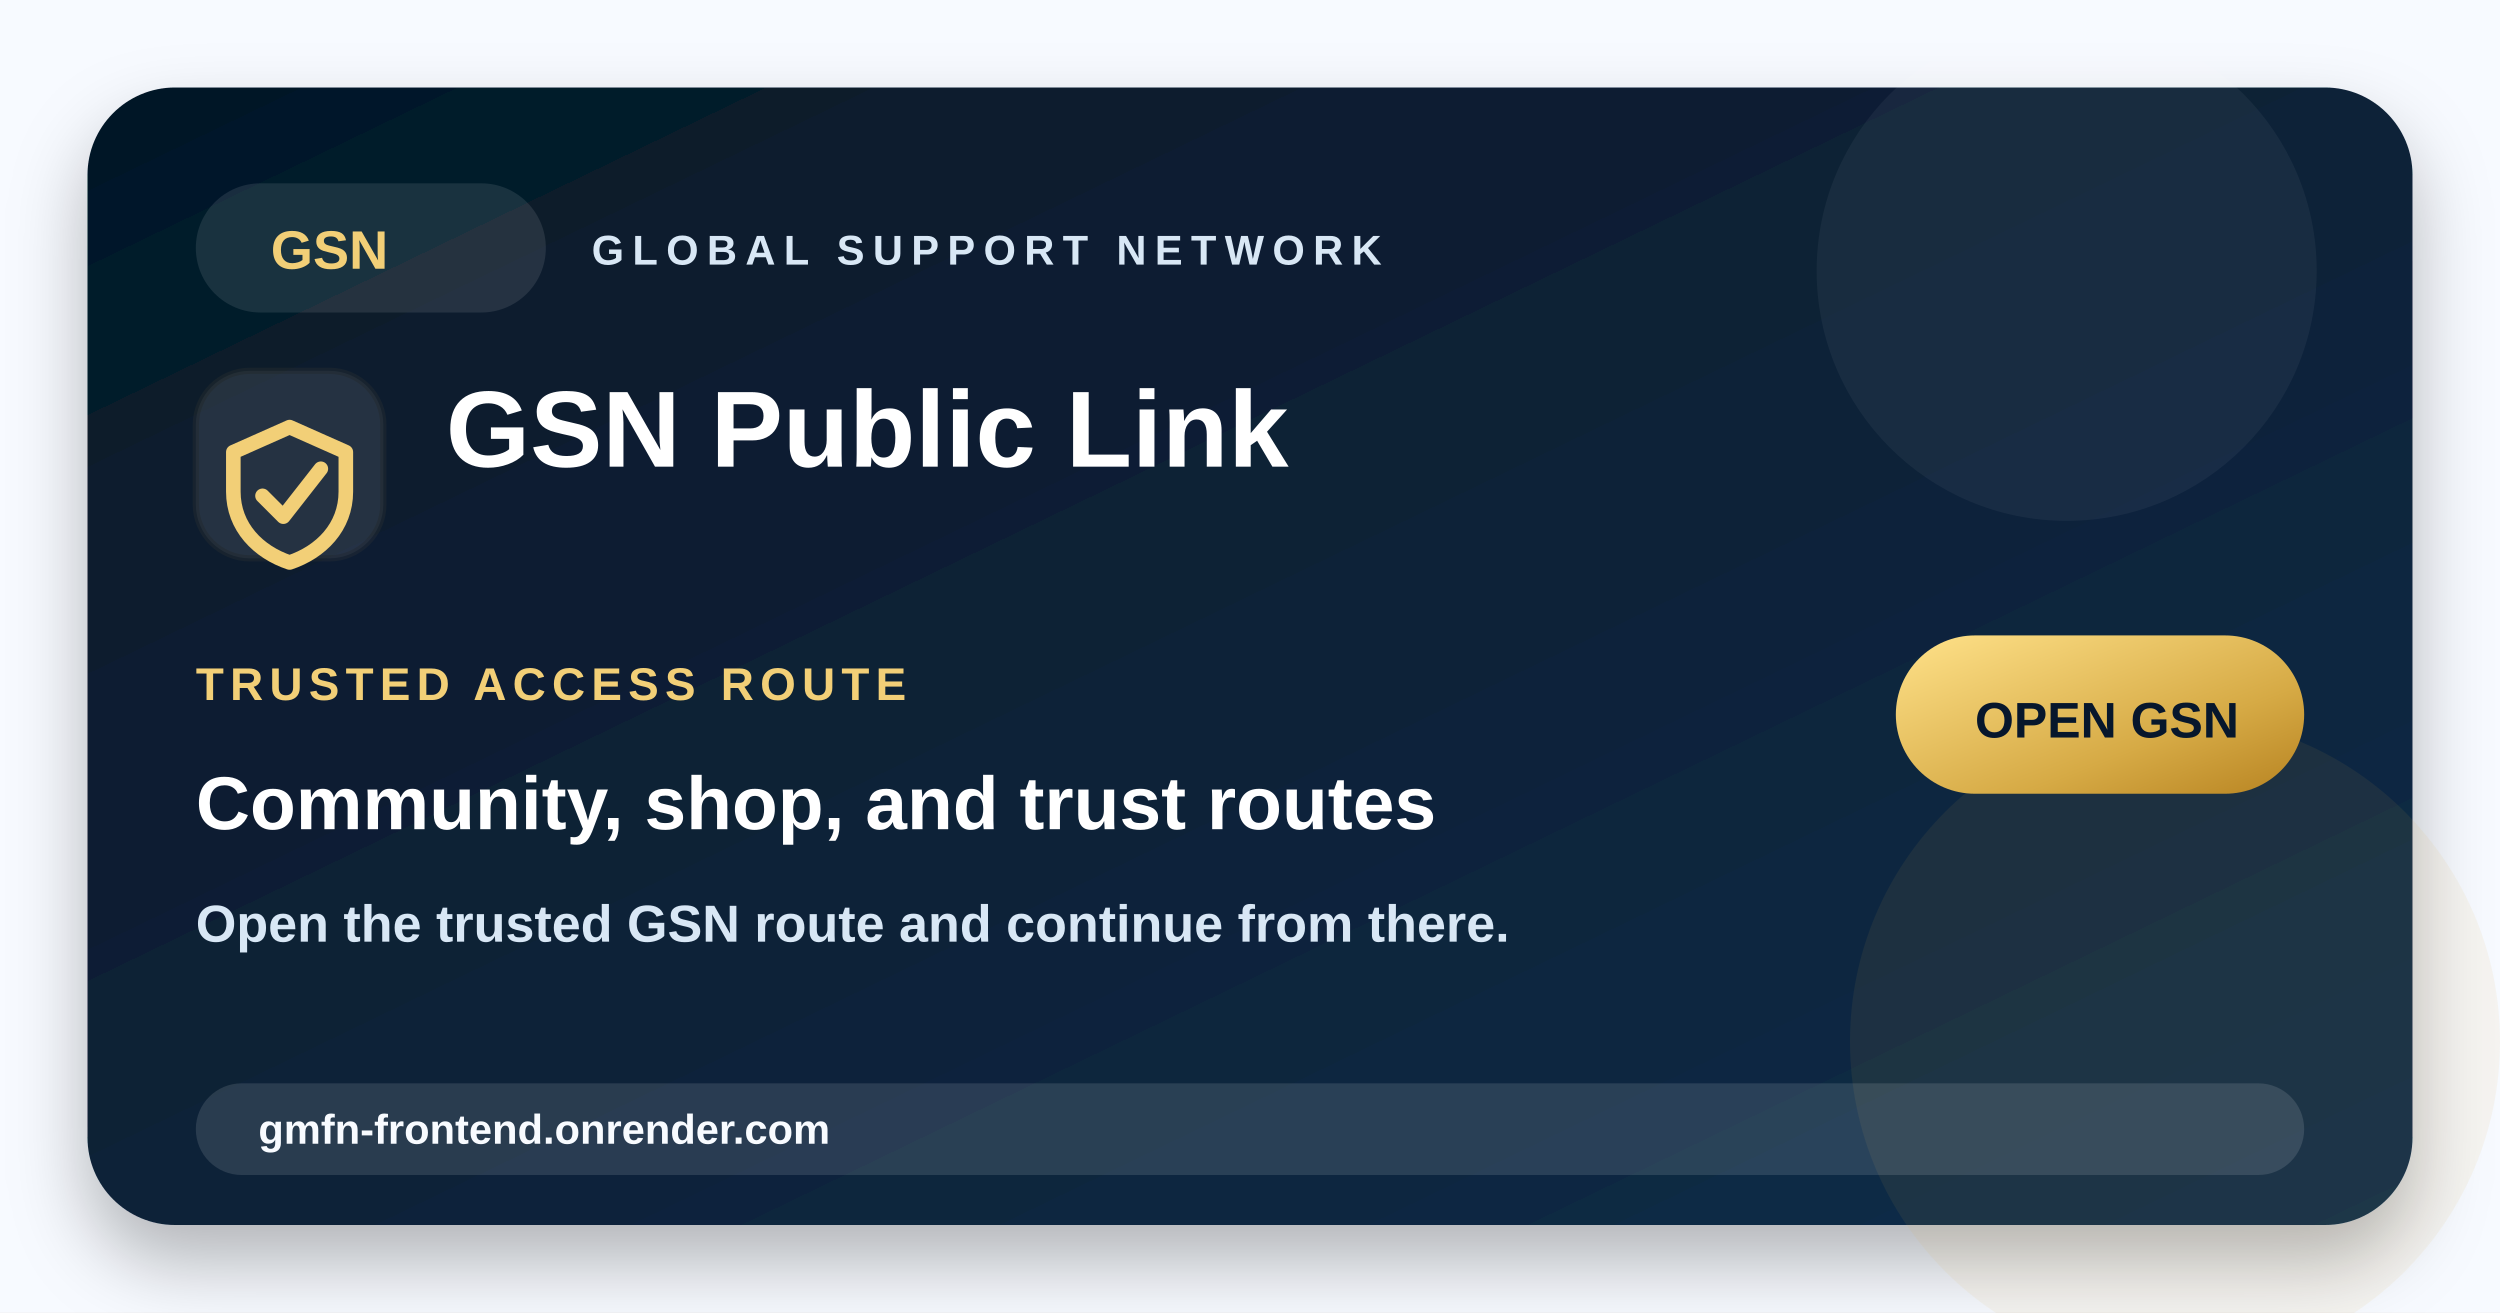
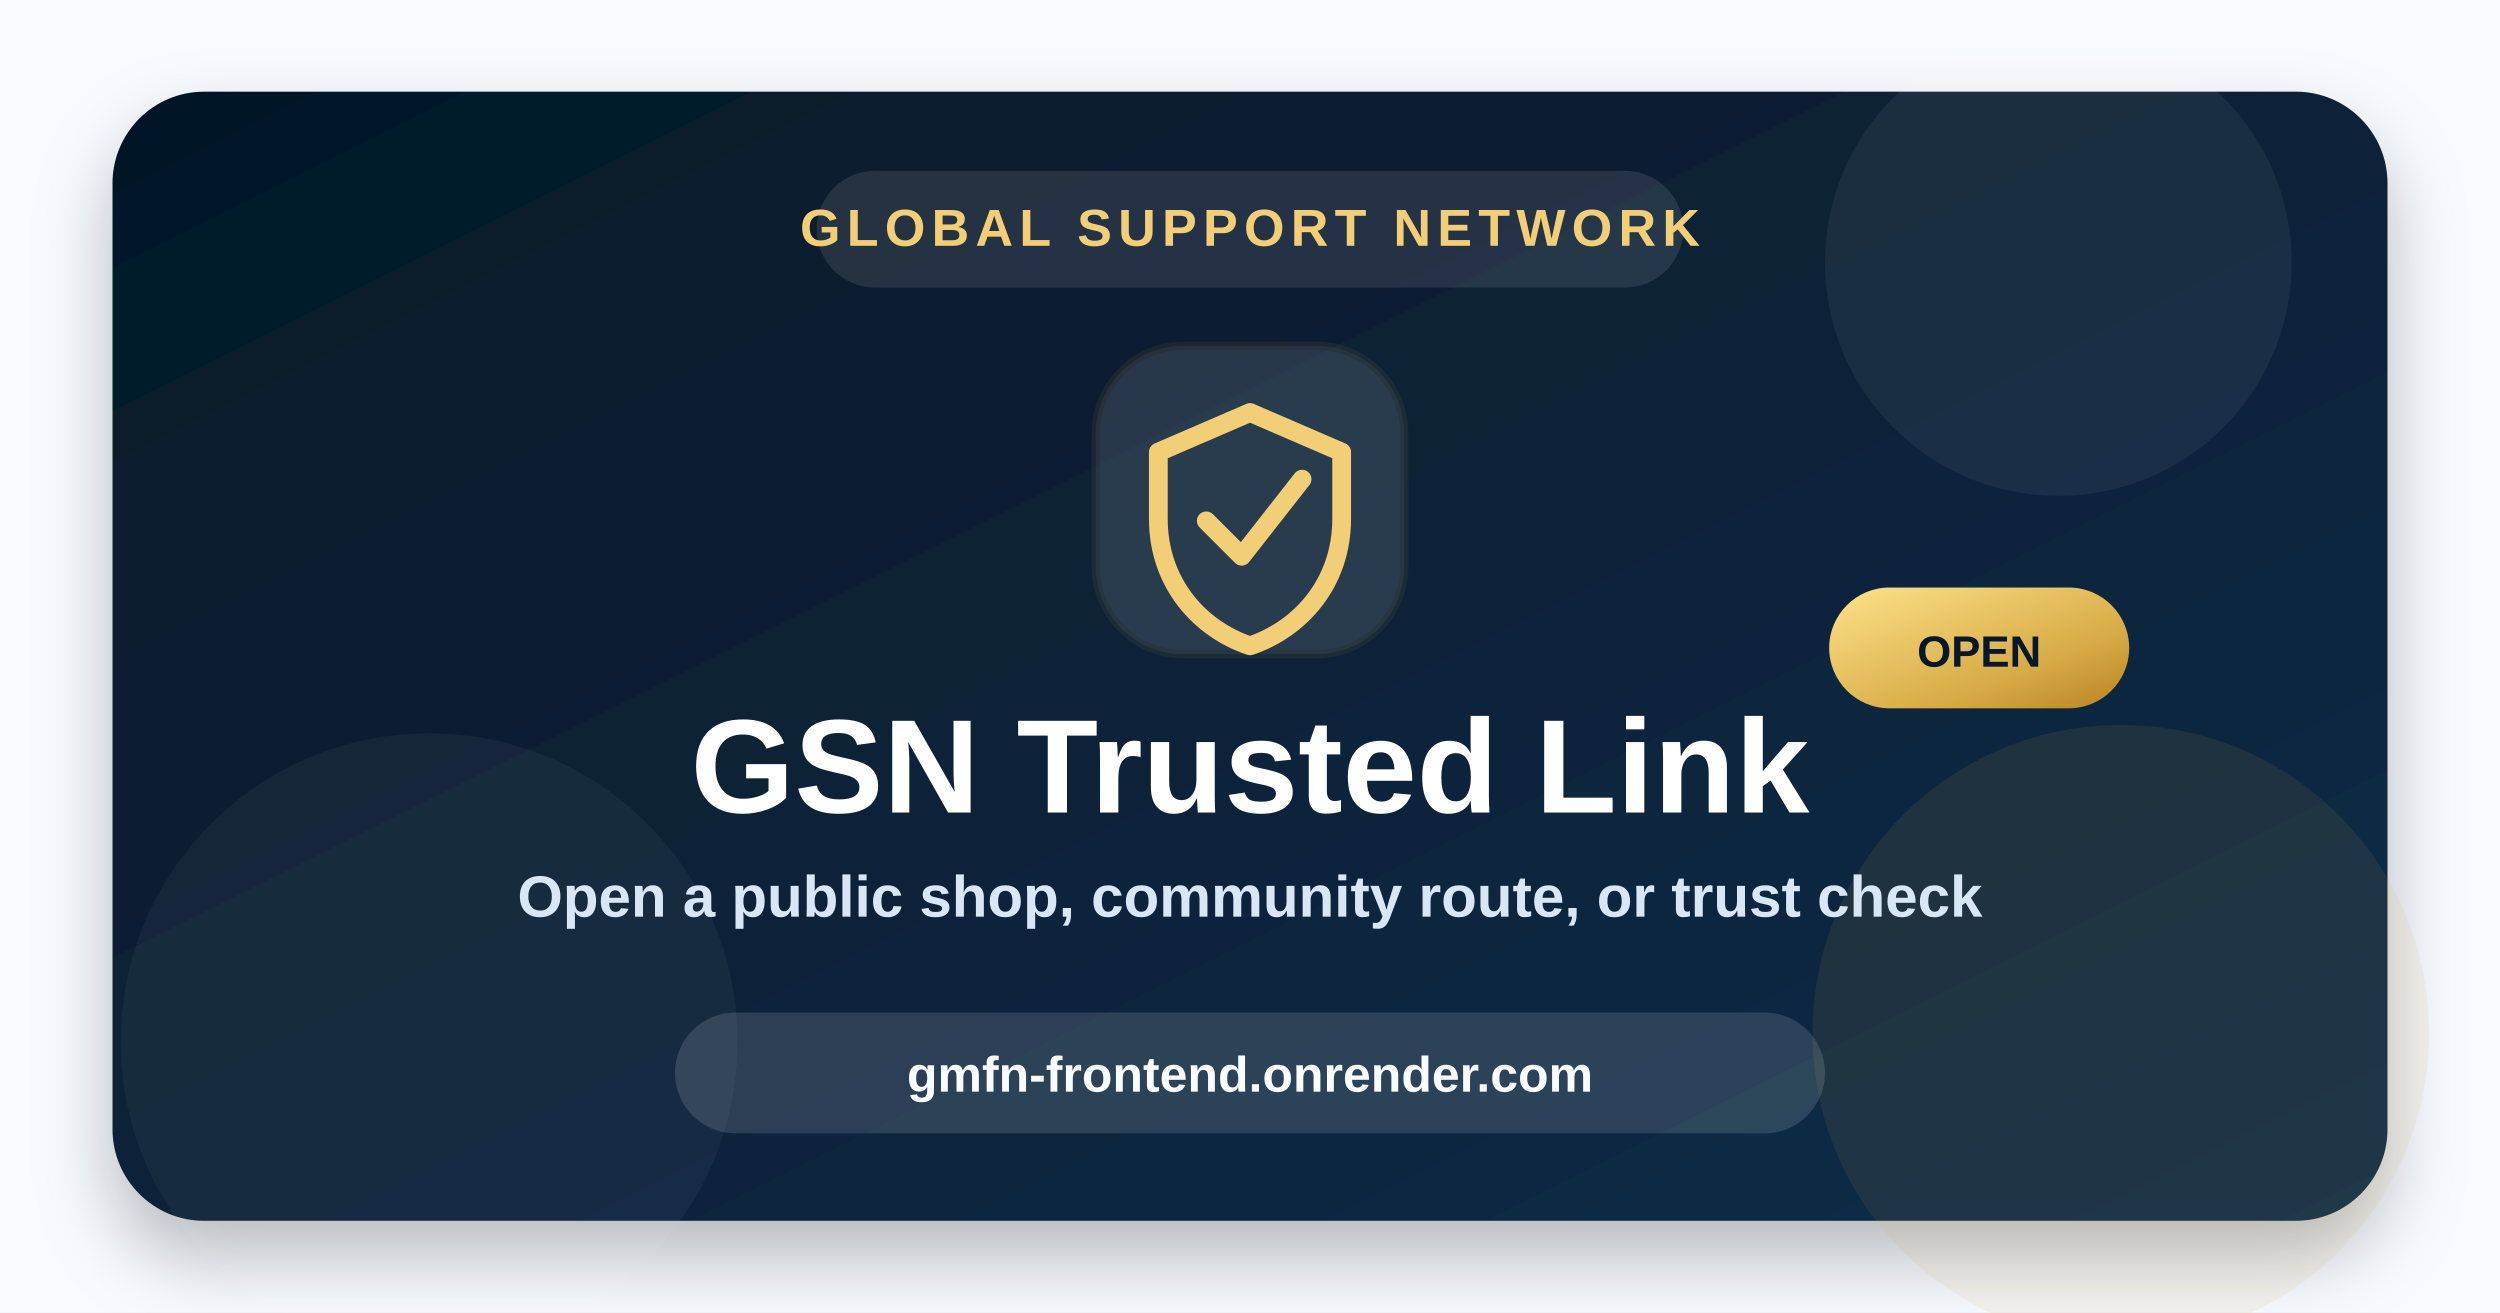
<svg xmlns="http://www.w3.org/2000/svg" width="1200" height="630" viewBox="0 0 1200 630">
  <defs>
    <linearGradient id="bg" x1="0" y1="0" x2="1" y2="1">
      <stop offset="0%" stop-color="#061827" />
-       <stop offset="58%" stop-color="#08233A" />
+       <stop offset="56%" stop-color="#08233A" />
      <stop offset="100%" stop-color="#0B2D4A" />
    </linearGradient>
    <linearGradient id="gold" x1="0" y1="0" x2="1" y2="1">
      <stop offset="0%" stop-color="#FFE28A" />
-       <stop offset="65%" stop-color="#D6AA45" />
+       <stop offset="68%" stop-color="#D6AA45" />
      <stop offset="100%" stop-color="#B78321" />
    </linearGradient>
    <filter id="shadow" x="-20%" y="-20%" width="140%" height="140%">
-       <feDropShadow dx="0" dy="18" stdDeviation="18" flood-color="#000000" flood-opacity="0.28" />
+       <feDropShadow dx="0" dy="18" stdDeviation="18" flood-color="#000000" flood-opacity="0.26" />
    </filter>
  </defs>
  <rect width="1200" height="630" fill="#F7FAFF" />
-   <rect x="42" y="42" width="1116" height="546" rx="42" fill="url(#bg)" filter="url(#shadow)" />
-   <circle cx="992" cy="130" r="120" fill="#FFFFFF" opacity="0.05" />
-   <circle cx="1044" cy="500" r="156" fill="#D6AA45" opacity="0.08" />
-   <rect x="94" y="88" width="168" height="62" rx="31" fill="#FFFFFF" opacity="0.10" />
-   <text x="130" y="129" fill="#F2CF77" font-size="26" font-weight="950" font-family="Arial, sans-serif">GSN</text>
-   <text x="284" y="127" fill="#D8E7F5" font-size="20" font-weight="900" letter-spacing="4" font-family="Arial, sans-serif">GLOBAL SUPPORT NETWORK</text>
-   <rect x="94" y="178" width="90" height="90" rx="26" fill="#FFFFFF" opacity="0.10" stroke="#D6AA45" stroke-opacity="0.55" stroke-width="3" />
-   <path d="M139 205 L166 217 V236 C166 253 154 265 139 270 C124 265 112 253 112 236 V217 Z" fill="none" stroke="#F2CF77" stroke-width="7" stroke-linejoin="round" />
-   <path d="M126 238 L136 248 L154 225" fill="none" stroke="#F2CF77" stroke-width="7" stroke-linecap="round" stroke-linejoin="round" />
-   <text x="214" y="224" fill="#FFFFFF" font-size="52" font-weight="950" font-family="Arial, sans-serif">GSN Public Link</text>
-   <text x="94" y="336" fill="#F2CF77" font-size="22" font-weight="950" letter-spacing="3" font-family="Arial, sans-serif">TRUSTED ACCESS ROUTE</text>
-   <text x="94" y="398" fill="#FFFFFF" font-size="36" font-weight="950" font-family="Arial, sans-serif">Community, shop, and trust routes</text>
-   <text x="94" y="452" fill="#D8E7F5" font-size="25" font-weight="750" font-family="Arial, sans-serif">Open the trusted GSN route and continue from there.</text>
-   <rect x="94" y="520" width="1012" height="44" rx="22" fill="#FFFFFF" opacity="0.12" />
-   <text x="124" y="549" fill="#F8FBFF" font-size="20" font-weight="850" font-family="Arial, sans-serif">gmfn-frontend.onrender.com</text>
-   <rect x="910" y="305" width="196" height="76" rx="38" fill="url(#gold)" />
-   <text x="948" y="354" fill="#07172C" font-size="24" font-weight="950" font-family="Arial, sans-serif">OPEN GSN</text>
+   <rect x="54" y="44" width="1092" height="542" rx="44" fill="url(#bg)" filter="url(#shadow)" />
+   <circle cx="988" cy="126" r="112" fill="#FFFFFF" opacity="0.055" />
+   <circle cx="1018" cy="496" r="148" fill="#D6AA45" opacity="0.09" />
+   <circle cx="206" cy="500" r="148" fill="#FFFFFF" opacity="0.04" />
+   <rect x="392" y="82" width="416" height="56" rx="28" fill="#FFFFFF" opacity="0.1" />
+   <text x="600" y="118" text-anchor="middle" fill="#F2CF77" font-size="25" font-weight="950" letter-spacing="3" font-family="Arial, sans-serif">GLOBAL SUPPORT NETWORK</text>
+   <rect x="526" y="166" width="148" height="148" rx="42" fill="#FFFFFF" opacity="0.12" stroke="#D6AA45" stroke-opacity="0.6" stroke-width="4" />
+   <path d="M600 198 L644 217 V249 C644 280 624 302 600 310 C576 302 556 280 556 249 V217 Z" fill="none" stroke="#F2CF77" stroke-width="9" stroke-linejoin="round" />
+   <path d="M579 250 L596 267 L625 230" fill="none" stroke="#F2CF77" stroke-width="9" stroke-linecap="round" stroke-linejoin="round" />
+   <text x="600" y="390" text-anchor="middle" fill="#FFFFFF" font-size="64" font-weight="950" font-family="Arial, sans-serif">GSN Trusted Link</text>
+   <text x="600" y="440" text-anchor="middle" fill="#D8E7F5" font-size="28" font-weight="850" font-family="Arial, sans-serif">Open a public shop, community route, or trust check</text>
+   <rect x="324" y="486" width="552" height="58" rx="29" fill="#FFFFFF" opacity="0.13" />
+   <text x="600" y="524" text-anchor="middle" fill="#F8FBFF" font-size="24" font-weight="900" font-family="Arial, sans-serif">gmfn-frontend.onrender.com</text>
+   <rect x="878" y="282" width="144" height="58" rx="29" fill="url(#gold)" />
+   <text x="950" y="320" text-anchor="middle" fill="#07172C" font-size="21" font-weight="950" font-family="Arial, sans-serif">OPEN</text>
</svg>
